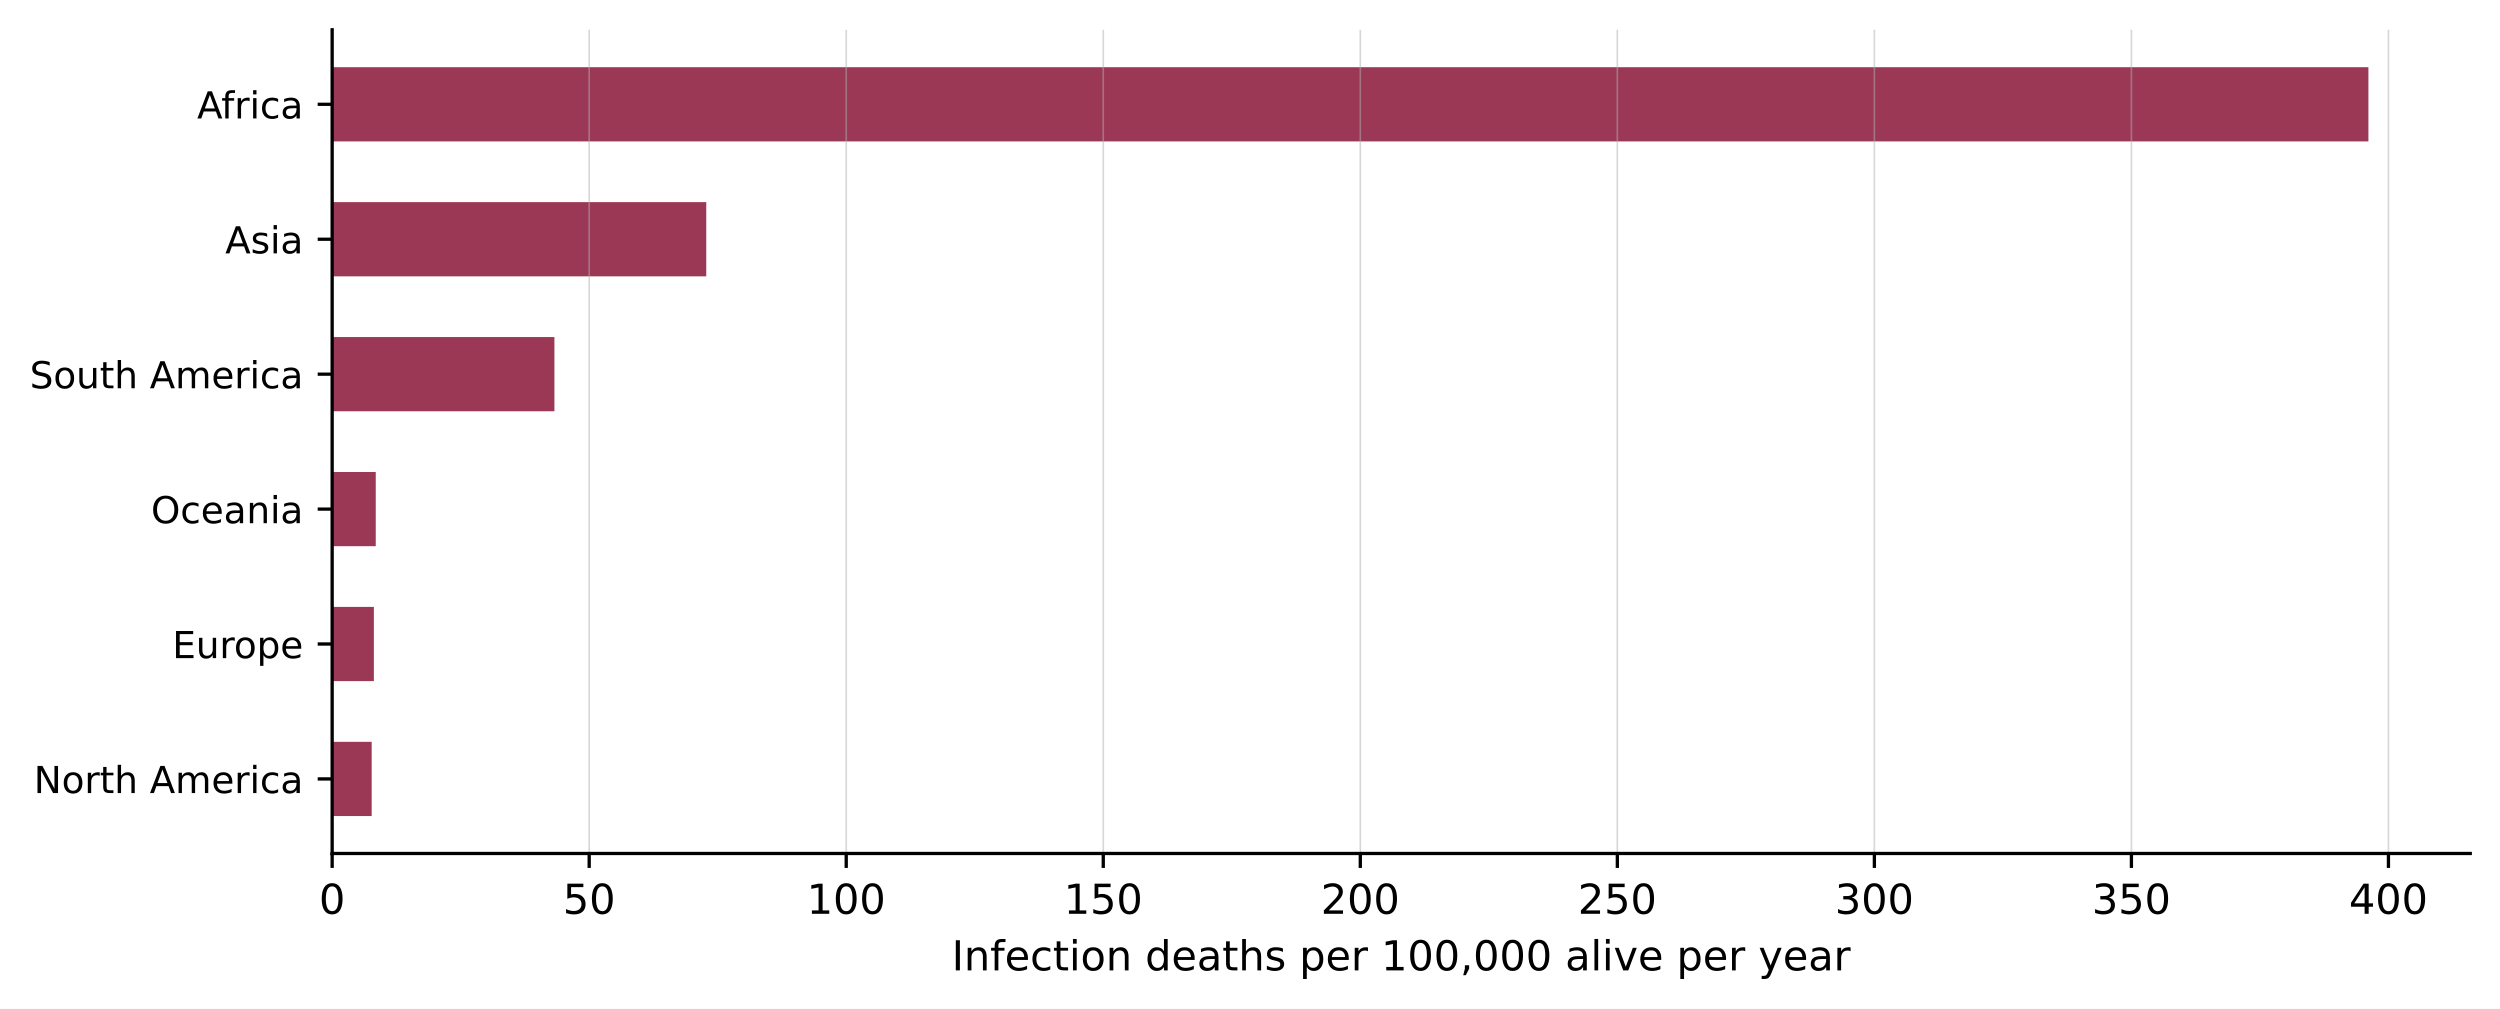
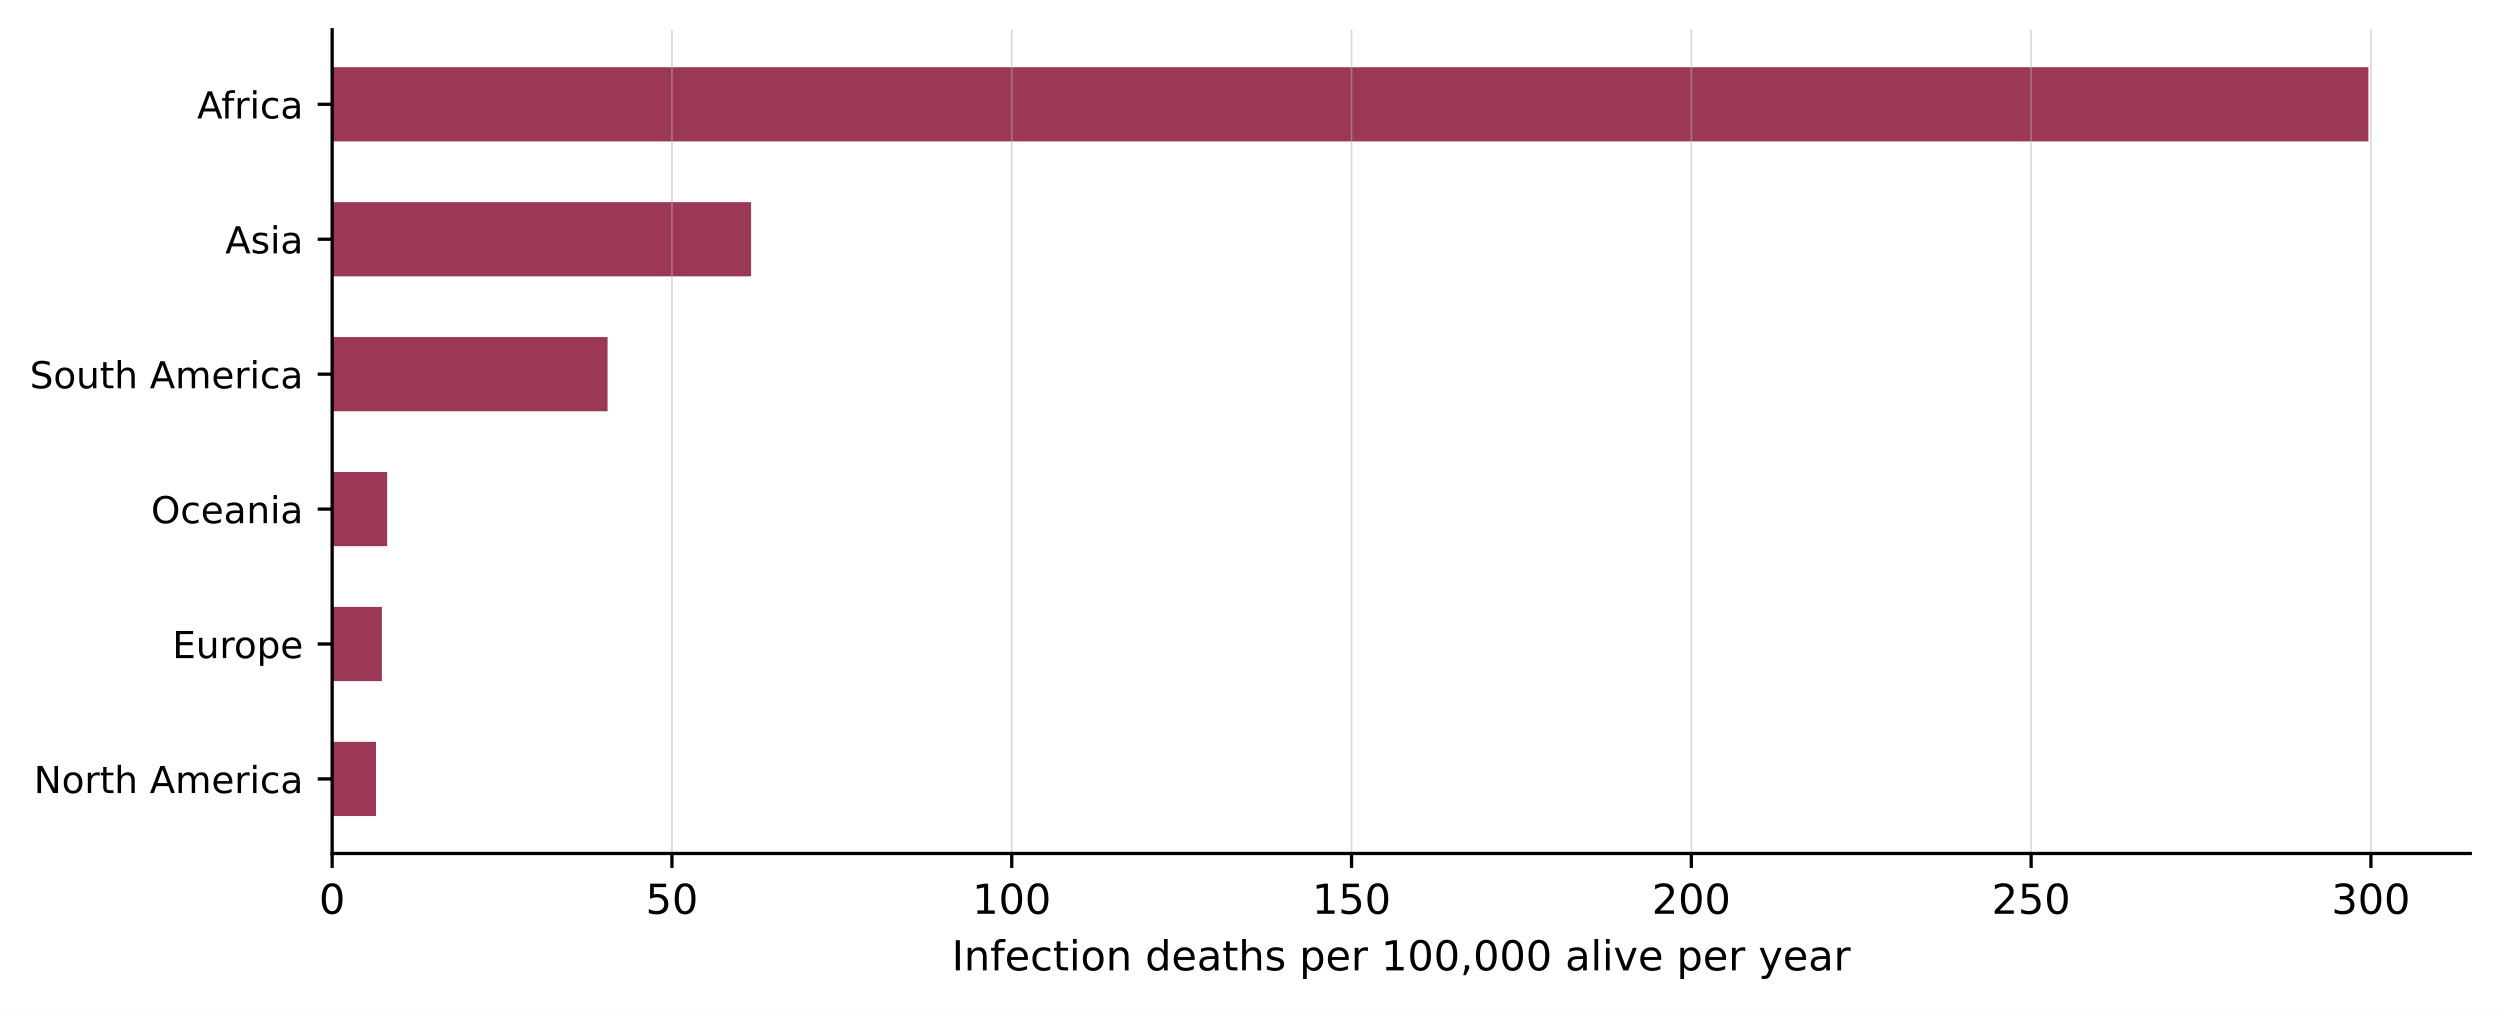
<svg xmlns="http://www.w3.org/2000/svg" xmlns:xlink="http://www.w3.org/1999/xlink" width="604.702pt" height="243.996pt" viewBox="0 0 604.702 243.996" version="1.1">
  <defs>
    <style type="text/css">*{stroke-linejoin: round; stroke-linecap: butt}</style>
  </defs>
  <g id="figure_1">
    <g id="patch_1">
      <path d="M 0 243.996  L 604.702 243.996  L 604.702 0  L 0 0  z " style="fill: #ffffff" />
    </g>
    <g id="axes_1">
      <g id="patch_2">
        <path d="M 80.342 206.44  L 597.502 206.44  L 597.502 7.2  L 80.342 7.2  z " style="fill: #ffffff" />
      </g>
      <g id="patch_3">
-         <path d="M 80.342 197.384  L 89.899 197.384  L 89.899 179.434  L 80.342 179.434  z " clip-path="url(#pdfe627457a)" style="fill: #8c1d40; opacity: 0.88" />
+         <path d="M 80.342 197.384  L 90.941 197.384  L 90.941 179.434  L 80.342 179.434  z " clip-path="url(#p7c21e45282)" style="fill: #8c1d40; opacity: 0.88" />
      </g>
      <g id="patch_4">
-         <path d="M 80.342 164.748  L 90.43 164.748  L 90.43 146.799  L 80.342 146.799  z " clip-path="url(#pdfe627457a)" style="fill: #8c1d40; opacity: 0.88" />
+         <path d="M 80.342 164.748  L 92.372 164.748  L 92.372 146.799  L 80.342 146.799  z " clip-path="url(#p7c21e45282)" style="fill: #8c1d40; opacity: 0.88" />
      </g>
      <g id="patch_5">
-         <path d="M 80.342 132.113  L 90.885 132.113  L 90.885 114.163  L 80.342 114.163  z " clip-path="url(#pdfe627457a)" style="fill: #8c1d40; opacity: 0.88" />
+         <path d="M 80.342 132.113  L 93.644 132.113  L 93.644 114.163  L 80.342 114.163  z " clip-path="url(#p7c21e45282)" style="fill: #8c1d40; opacity: 0.88" />
      </g>
      <g id="patch_6">
-         <path d="M 80.342 99.477  L 134.101 99.477  L 134.101 81.527  L 80.342 81.527  z " clip-path="url(#pdfe627457a)" style="fill: #8c1d40; opacity: 0.88" />
+         <path d="M 80.342 99.477  L 146.959 99.477  L 146.959 81.527  L 80.342 81.527  z " clip-path="url(#p7c21e45282)" style="fill: #8c1d40; opacity: 0.88" />
      </g>
      <g id="patch_7">
-         <path d="M 80.342 66.841  L 170.831 66.841  L 170.831 48.892  L 80.342 48.892  z " clip-path="url(#pdfe627457a)" style="fill: #8c1d40; opacity: 0.88" />
+         <path d="M 80.342 66.841  L 181.673 66.841  L 181.673 48.892  L 80.342 48.892  z " clip-path="url(#p7c21e45282)" style="fill: #8c1d40; opacity: 0.88" />
      </g>
      <g id="patch_8">
-         <path d="M 80.342 34.206  L 572.875 34.206  L 572.875 16.256  L 80.342 16.256  z " clip-path="url(#pdfe627457a)" style="fill: #8c1d40; opacity: 0.88" />
+         <path d="M 80.342 34.206  L 572.875 34.206  L 572.875 16.256  L 80.342 16.256  z " clip-path="url(#p7c21e45282)" style="fill: #8c1d40; opacity: 0.88" />
      </g>
      <g id="matplotlib.axis_1">
        <g id="xtick_1">
          <g id="line2d_1">
-             <path d="M 80.342 206.44  L 80.342 7.2  " clip-path="url(#pdfe627457a)" style="fill: none; stroke: #b0b0b0; stroke-opacity: 0.5; stroke-width: 0.4; stroke-linecap: square" />
+             <path d="M 80.342 206.44  L 80.342 7.2  " clip-path="url(#p7c21e45282)" style="fill: none; stroke: #b0b0b0; stroke-opacity: 0.5; stroke-width: 0.4; stroke-linecap: square" />
          </g>
          <g id="line2d_2">
            <defs>
-               <path id="maec8dd2585" d="M 0 0  L 0 3.5  " style="stroke: #000000; stroke-width: 0.8" />
+               <path id="mb953fcd26e" d="M 0 0  L 0 3.5  " style="stroke: #000000; stroke-width: 0.8" />
            </defs>
            <g>
-               <use xlink:href="#maec8dd2585" x="80.342" y="206.44" style="stroke: #000000; stroke-width: 0.8" />
+               <use xlink:href="#mb953fcd26e" x="80.342" y="206.44" style="stroke: #000000; stroke-width: 0.8" />
            </g>
          </g>
          <g id="text_1">
            <g transform="translate(77.16031 221.0384) scale(0.1 -0.1)">
              <defs>
                <path id="DejaVuSans-30" d="M 2034 4250  Q 1547 4250 1301 3770  Q 1056 3291 1056 2328  Q 1056 1369 1301 889  Q 1547 409 2034 409  Q 2525 409 2770 889  Q 3016 1369 3016 2328  Q 3016 3291 2770 3770  Q 2525 4250 2034 4250  z M 2034 4750  Q 2819 4750 3233 4129  Q 3647 3509 3647 2328  Q 3647 1150 3233 529  Q 2819 -91 2034 -91  Q 1250 -91 836 529  Q 422 1150 422 2328  Q 422 3509 836 4129  Q 1250 4750 2034 4750  z " transform="scale(0.015625)" />
              </defs>
              <use xlink:href="#DejaVuSans-30" />
            </g>
          </g>
        </g>
        <g id="xtick_2">
          <g id="line2d_3">
-             <path d="M 142.514 206.44  L 142.514 7.2  " clip-path="url(#pdfe627457a)" style="fill: none; stroke: #b0b0b0; stroke-opacity: 0.5; stroke-width: 0.4; stroke-linecap: square" />
+             <path d="M 162.531 206.44  L 162.531 7.2  " clip-path="url(#p7c21e45282)" style="fill: none; stroke: #b0b0b0; stroke-opacity: 0.5; stroke-width: 0.4; stroke-linecap: square" />
          </g>
          <g id="line2d_4">
            <g>
-               <use xlink:href="#maec8dd2585" x="142.514" y="206.44" style="stroke: #000000; stroke-width: 0.8" />
+               <use xlink:href="#mb953fcd26e" x="162.531" y="206.44" style="stroke: #000000; stroke-width: 0.8" />
            </g>
          </g>
          <g id="text_2">
-             <g transform="translate(136.1513 221.0384) scale(0.1 -0.1)">
+             <g transform="translate(156.1686 221.0384) scale(0.1 -0.1)">
              <defs>
                <path id="DejaVuSans-35" d="M 691 4666  L 3169 4666  L 3169 4134  L 1269 4134  L 1269 2991  Q 1406 3038 1543 3061  Q 1681 3084 1819 3084  Q 2600 3084 3056 2656  Q 3513 2228 3513 1497  Q 3513 744 3044 326  Q 2575 -91 1722 -91  Q 1428 -91 1123 -41  Q 819 9 494 109  L 494 744  Q 775 591 1075 516  Q 1375 441 1709 441  Q 2250 441 2565 725  Q 2881 1009 2881 1497  Q 2881 1984 2565 2268  Q 2250 2553 1709 2553  Q 1456 2553 1204 2497  Q 953 2441 691 2322  L 691 4666  z " transform="scale(0.015625)" />
              </defs>
              <use xlink:href="#DejaVuSans-35" />
              <use xlink:href="#DejaVuSans-30" transform="translate(63.62305 0)" />
            </g>
          </g>
        </g>
        <g id="xtick_3">
          <g id="line2d_5">
-             <path d="M 204.686 206.44  L 204.686 7.2  " clip-path="url(#pdfe627457a)" style="fill: none; stroke: #b0b0b0; stroke-opacity: 0.5; stroke-width: 0.4; stroke-linecap: square" />
+             <path d="M 244.721 206.44  L 244.721 7.2  " clip-path="url(#p7c21e45282)" style="fill: none; stroke: #b0b0b0; stroke-opacity: 0.5; stroke-width: 0.4; stroke-linecap: square" />
          </g>
          <g id="line2d_6">
            <g>
-               <use xlink:href="#maec8dd2585" x="204.686" y="206.44" style="stroke: #000000; stroke-width: 0.8" />
+               <use xlink:href="#mb953fcd26e" x="244.721" y="206.44" style="stroke: #000000; stroke-width: 0.8" />
            </g>
          </g>
          <g id="text_3">
-             <g transform="translate(195.1423 221.0384) scale(0.1 -0.1)">
+             <g transform="translate(235.1769 221.0384) scale(0.1 -0.1)">
              <defs>
                <path id="DejaVuSans-31" d="M 794 531  L 1825 531  L 1825 4091  L 703 3866  L 703 4441  L 1819 4666  L 2450 4666  L 2450 531  L 3481 531  L 3481 0  L 794 0  L 794 531  z " transform="scale(0.015625)" />
              </defs>
              <use xlink:href="#DejaVuSans-31" />
              <use xlink:href="#DejaVuSans-30" transform="translate(63.62305 0)" />
              <use xlink:href="#DejaVuSans-30" transform="translate(127.2461 0)" />
            </g>
          </g>
        </g>
        <g id="xtick_4">
          <g id="line2d_7">
-             <path d="M 266.858 206.44  L 266.858 7.2  " clip-path="url(#pdfe627457a)" style="fill: none; stroke: #b0b0b0; stroke-opacity: 0.5; stroke-width: 0.4; stroke-linecap: square" />
+             <path d="M 326.91 206.44  L 326.91 7.2  " clip-path="url(#p7c21e45282)" style="fill: none; stroke: #b0b0b0; stroke-opacity: 0.5; stroke-width: 0.4; stroke-linecap: square" />
          </g>
          <g id="line2d_8">
            <g>
-               <use xlink:href="#maec8dd2585" x="266.858" y="206.44" style="stroke: #000000; stroke-width: 0.8" />
+               <use xlink:href="#mb953fcd26e" x="326.91" y="206.44" style="stroke: #000000; stroke-width: 0.8" />
            </g>
          </g>
          <g id="text_4">
-             <g transform="translate(257.3145 221.0384) scale(0.1 -0.1)">
+             <g transform="translate(317.3665 221.0384) scale(0.1 -0.1)">
              <use xlink:href="#DejaVuSans-31" />
              <use xlink:href="#DejaVuSans-35" transform="translate(63.62305 0)" />
              <use xlink:href="#DejaVuSans-30" transform="translate(127.2461 0)" />
            </g>
          </g>
        </g>
        <g id="xtick_5">
          <g id="line2d_9">
-             <path d="M 329.031 206.44  L 329.031 7.2  " clip-path="url(#pdfe627457a)" style="fill: none; stroke: #b0b0b0; stroke-opacity: 0.5; stroke-width: 0.4; stroke-linecap: square" />
+             <path d="M 409.1 206.44  L 409.1 7.2  " clip-path="url(#p7c21e45282)" style="fill: none; stroke: #b0b0b0; stroke-opacity: 0.5; stroke-width: 0.4; stroke-linecap: square" />
          </g>
          <g id="line2d_10">
            <g>
-               <use xlink:href="#maec8dd2585" x="329.031" y="206.44" style="stroke: #000000; stroke-width: 0.8" />
+               <use xlink:href="#mb953fcd26e" x="409.1" y="206.44" style="stroke: #000000; stroke-width: 0.8" />
            </g>
          </g>
          <g id="text_5">
-             <g transform="translate(319.4868 221.0384) scale(0.1 -0.1)">
+             <g transform="translate(399.556 221.0384) scale(0.1 -0.1)">
              <defs>
                <path id="DejaVuSans-32" d="M 1228 531  L 3431 531  L 3431 0  L 469 0  L 469 531  Q 828 903 1448 1529  Q 2069 2156 2228 2338  Q 2531 2678 2651 2914  Q 2772 3150 2772 3378  Q 2772 3750 2511 3984  Q 2250 4219 1831 4219  Q 1534 4219 1204 4116  Q 875 4013 500 3803  L 500 4441  Q 881 4594 1212 4672  Q 1544 4750 1819 4750  Q 2544 4750 2975 4387  Q 3406 4025 3406 3419  Q 3406 3131 3298 2873  Q 3191 2616 2906 2266  Q 2828 2175 2409 1742  Q 1991 1309 1228 531  z " transform="scale(0.015625)" />
              </defs>
              <use xlink:href="#DejaVuSans-32" />
              <use xlink:href="#DejaVuSans-30" transform="translate(63.62305 0)" />
              <use xlink:href="#DejaVuSans-30" transform="translate(127.2461 0)" />
            </g>
          </g>
        </g>
        <g id="xtick_6">
          <g id="line2d_11">
-             <path d="M 391.203 206.44  L 391.203 7.2  " clip-path="url(#pdfe627457a)" style="fill: none; stroke: #b0b0b0; stroke-opacity: 0.5; stroke-width: 0.4; stroke-linecap: square" />
+             <path d="M 491.289 206.44  L 491.289 7.2  " clip-path="url(#p7c21e45282)" style="fill: none; stroke: #b0b0b0; stroke-opacity: 0.5; stroke-width: 0.4; stroke-linecap: square" />
          </g>
          <g id="line2d_12">
            <g>
-               <use xlink:href="#maec8dd2585" x="391.203" y="206.44" style="stroke: #000000; stroke-width: 0.8" />
+               <use xlink:href="#mb953fcd26e" x="491.289" y="206.44" style="stroke: #000000; stroke-width: 0.8" />
            </g>
          </g>
          <g id="text_6">
-             <g transform="translate(381.659 221.0384) scale(0.1 -0.1)">
+             <g transform="translate(481.7456 221.0384) scale(0.1 -0.1)">
              <use xlink:href="#DejaVuSans-32" />
              <use xlink:href="#DejaVuSans-35" transform="translate(63.62305 0)" />
              <use xlink:href="#DejaVuSans-30" transform="translate(127.2461 0)" />
            </g>
          </g>
        </g>
        <g id="xtick_7">
          <g id="line2d_13">
-             <path d="M 453.375 206.44  L 453.375 7.2  " clip-path="url(#pdfe627457a)" style="fill: none; stroke: #b0b0b0; stroke-opacity: 0.5; stroke-width: 0.4; stroke-linecap: square" />
+             <path d="M 573.479 206.44  L 573.479 7.2  " clip-path="url(#p7c21e45282)" style="fill: none; stroke: #b0b0b0; stroke-opacity: 0.5; stroke-width: 0.4; stroke-linecap: square" />
          </g>
          <g id="line2d_14">
            <g>
-               <use xlink:href="#maec8dd2585" x="453.375" y="206.44" style="stroke: #000000; stroke-width: 0.8" />
+               <use xlink:href="#mb953fcd26e" x="573.479" y="206.44" style="stroke: #000000; stroke-width: 0.8" />
            </g>
          </g>
          <g id="text_7">
-             <g transform="translate(443.8312 221.0384) scale(0.1 -0.1)">
+             <g transform="translate(563.9351 221.0384) scale(0.1 -0.1)">
              <defs>
                <path id="DejaVuSans-33" d="M 2597 2516  Q 3050 2419 3304 2112  Q 3559 1806 3559 1356  Q 3559 666 3084 287  Q 2609 -91 1734 -91  Q 1441 -91 1130 -33  Q 819 25 488 141  L 488 750  Q 750 597 1062 519  Q 1375 441 1716 441  Q 2309 441 2620 675  Q 2931 909 2931 1356  Q 2931 1769 2642 2001  Q 2353 2234 1838 2234  L 1294 2234  L 1294 2753  L 1863 2753  Q 2328 2753 2575 2939  Q 2822 3125 2822 3475  Q 2822 3834 2567 4026  Q 2313 4219 1838 4219  Q 1578 4219 1281 4162  Q 984 4106 628 3988  L 628 4550  Q 988 4650 1302 4700  Q 1616 4750 1894 4750  Q 2613 4750 3031 4423  Q 3450 4097 3450 3541  Q 3450 3153 3228 2886  Q 3006 2619 2597 2516  z " transform="scale(0.015625)" />
              </defs>
              <use xlink:href="#DejaVuSans-33" />
              <use xlink:href="#DejaVuSans-30" transform="translate(63.62305 0)" />
              <use xlink:href="#DejaVuSans-30" transform="translate(127.2461 0)" />
            </g>
          </g>
        </g>
-         <g id="xtick_8">
-           <g id="line2d_15">
-             <path d="M 515.547 206.44  L 515.547 7.2  " clip-path="url(#pdfe627457a)" style="fill: none; stroke: #b0b0b0; stroke-opacity: 0.5; stroke-width: 0.4; stroke-linecap: square" />
-           </g>
-           <g id="line2d_16">
-             <g>
-               <use xlink:href="#maec8dd2585" x="515.547" y="206.44" style="stroke: #000000; stroke-width: 0.8" />
-             </g>
-           </g>
-           <g id="text_8">
-             <g transform="translate(506.0035 221.0384) scale(0.1 -0.1)">
-               <use xlink:href="#DejaVuSans-33" />
-               <use xlink:href="#DejaVuSans-35" transform="translate(63.62305 0)" />
-               <use xlink:href="#DejaVuSans-30" transform="translate(127.2461 0)" />
-             </g>
-           </g>
-         </g>
-         <g id="xtick_9">
-           <g id="line2d_17">
-             <path d="M 577.719 206.44  L 577.719 7.2  " clip-path="url(#pdfe627457a)" style="fill: none; stroke: #b0b0b0; stroke-opacity: 0.5; stroke-width: 0.4; stroke-linecap: square" />
-           </g>
-           <g id="line2d_18">
-             <g>
-               <use xlink:href="#maec8dd2585" x="577.719" y="206.44" style="stroke: #000000; stroke-width: 0.8" />
-             </g>
-           </g>
-           <g id="text_9">
-             <g transform="translate(568.1757 221.0384) scale(0.1 -0.1)">
-               <defs>
-                 <path id="DejaVuSans-34" d="M 2419 4116  L 825 1625  L 2419 1625  L 2419 4116  z M 2253 4666  L 3047 4666  L 3047 1625  L 3713 1625  L 3713 1100  L 3047 1100  L 3047 0  L 2419 0  L 2419 1100  L 313 1100  L 313 1709  L 2253 4666  z " transform="scale(0.015625)" />
-               </defs>
-               <use xlink:href="#DejaVuSans-34" />
-               <use xlink:href="#DejaVuSans-30" transform="translate(63.62305 0)" />
-               <use xlink:href="#DejaVuSans-30" transform="translate(127.2461 0)" />
-             </g>
-           </g>
-         </g>
-         <g id="text_10">
+         <g id="text_8">
          <g transform="translate(230.2091 234.7166) scale(0.1 -0.1)">
            <defs>
              <path id="DejaVuSans-49" d="M 628 4666  L 1259 4666  L 1259 0  L 628 0  L 628 4666  z " transform="scale(0.015625)" />
              <path id="DejaVuSans-6e" d="M 3513 2113  L 3513 0  L 2938 0  L 2938 2094  Q 2938 2591 2744 2837  Q 2550 3084 2163 3084  Q 1697 3084 1428 2787  Q 1159 2491 1159 1978  L 1159 0  L 581 0  L 581 3500  L 1159 3500  L 1159 2956  Q 1366 3272 1645 3428  Q 1925 3584 2291 3584  Q 2894 3584 3203 3211  Q 3513 2838 3513 2113  z " transform="scale(0.015625)" />
              <path id="DejaVuSans-66" d="M 2375 4863  L 2375 4384  L 1825 4384  Q 1516 4384 1395 4259  Q 1275 4134 1275 3809  L 1275 3500  L 2222 3500  L 2222 3053  L 1275 3053  L 1275 0  L 697 0  L 697 3053  L 147 3053  L 147 3500  L 697 3500  L 697 3744  Q 697 4328 969 4595  Q 1241 4863 1831 4863  L 2375 4863  z " transform="scale(0.015625)" />
              <path id="DejaVuSans-65" d="M 3597 1894  L 3597 1613  L 953 1613  Q 991 1019 1311 708  Q 1631 397 2203 397  Q 2534 397 2845 478  Q 3156 559 3463 722  L 3463 178  Q 3153 47 2828 -22  Q 2503 -91 2169 -91  Q 1331 -91 842 396  Q 353 884 353 1716  Q 353 2575 817 3079  Q 1281 3584 2069 3584  Q 2775 3584 3186 3129  Q 3597 2675 3597 1894  z M 3022 2063  Q 3016 2534 2758 2815  Q 2500 3097 2075 3097  Q 1594 3097 1305 2825  Q 1016 2553 972 2059  L 3022 2063  z " transform="scale(0.015625)" />
              <path id="DejaVuSans-63" d="M 3122 3366  L 3122 2828  Q 2878 2963 2633 3030  Q 2388 3097 2138 3097  Q 1578 3097 1268 2742  Q 959 2388 959 1747  Q 959 1106 1268 751  Q 1578 397 2138 397  Q 2388 397 2633 464  Q 2878 531 3122 666  L 3122 134  Q 2881 22 2623 -34  Q 2366 -91 2075 -91  Q 1284 -91 818 406  Q 353 903 353 1747  Q 353 2603 823 3093  Q 1294 3584 2113 3584  Q 2378 3584 2631 3529  Q 2884 3475 3122 3366  z " transform="scale(0.015625)" />
              <path id="DejaVuSans-74" d="M 1172 4494  L 1172 3500  L 2356 3500  L 2356 3053  L 1172 3053  L 1172 1153  Q 1172 725 1289 603  Q 1406 481 1766 481  L 2356 481  L 2356 0  L 1766 0  Q 1100 0 847 248  Q 594 497 594 1153  L 594 3053  L 172 3053  L 172 3500  L 594 3500  L 594 4494  L 1172 4494  z " transform="scale(0.015625)" />
              <path id="DejaVuSans-69" d="M 603 3500  L 1178 3500  L 1178 0  L 603 0  L 603 3500  z M 603 4863  L 1178 4863  L 1178 4134  L 603 4134  L 603 4863  z " transform="scale(0.015625)" />
              <path id="DejaVuSans-6f" d="M 1959 3097  Q 1497 3097 1228 2736  Q 959 2375 959 1747  Q 959 1119 1226 758  Q 1494 397 1959 397  Q 2419 397 2687 759  Q 2956 1122 2956 1747  Q 2956 2369 2687 2733  Q 2419 3097 1959 3097  z M 1959 3584  Q 2709 3584 3137 3096  Q 3566 2609 3566 1747  Q 3566 888 3137 398  Q 2709 -91 1959 -91  Q 1206 -91 779 398  Q 353 888 353 1747  Q 353 2609 779 3096  Q 1206 3584 1959 3584  z " transform="scale(0.015625)" />
              <path id="DejaVuSans-20" transform="scale(0.015625)" />
              <path id="DejaVuSans-64" d="M 2906 2969  L 2906 4863  L 3481 4863  L 3481 0  L 2906 0  L 2906 525  Q 2725 213 2448 61  Q 2172 -91 1784 -91  Q 1150 -91 751 415  Q 353 922 353 1747  Q 353 2572 751 3078  Q 1150 3584 1784 3584  Q 2172 3584 2448 3432  Q 2725 3281 2906 2969  z M 947 1747  Q 947 1113 1208 752  Q 1469 391 1925 391  Q 2381 391 2643 752  Q 2906 1113 2906 1747  Q 2906 2381 2643 2742  Q 2381 3103 1925 3103  Q 1469 3103 1208 2742  Q 947 2381 947 1747  z " transform="scale(0.015625)" />
              <path id="DejaVuSans-61" d="M 2194 1759  Q 1497 1759 1228 1600  Q 959 1441 959 1056  Q 959 750 1161 570  Q 1363 391 1709 391  Q 2188 391 2477 730  Q 2766 1069 2766 1631  L 2766 1759  L 2194 1759  z M 3341 1997  L 3341 0  L 2766 0  L 2766 531  Q 2569 213 2275 61  Q 1981 -91 1556 -91  Q 1019 -91 701 211  Q 384 513 384 1019  Q 384 1609 779 1909  Q 1175 2209 1959 2209  L 2766 2209  L 2766 2266  Q 2766 2663 2505 2880  Q 2244 3097 1772 3097  Q 1472 3097 1187 3025  Q 903 2953 641 2809  L 641 3341  Q 956 3463 1253 3523  Q 1550 3584 1831 3584  Q 2591 3584 2966 3190  Q 3341 2797 3341 1997  z " transform="scale(0.015625)" />
              <path id="DejaVuSans-68" d="M 3513 2113  L 3513 0  L 2938 0  L 2938 2094  Q 2938 2591 2744 2837  Q 2550 3084 2163 3084  Q 1697 3084 1428 2787  Q 1159 2491 1159 1978  L 1159 0  L 581 0  L 581 4863  L 1159 4863  L 1159 2956  Q 1366 3272 1645 3428  Q 1925 3584 2291 3584  Q 2894 3584 3203 3211  Q 3513 2838 3513 2113  z " transform="scale(0.015625)" />
              <path id="DejaVuSans-73" d="M 2834 3397  L 2834 2853  Q 2591 2978 2328 3040  Q 2066 3103 1784 3103  Q 1356 3103 1142 2972  Q 928 2841 928 2578  Q 928 2378 1081 2264  Q 1234 2150 1697 2047  L 1894 2003  Q 2506 1872 2764 1633  Q 3022 1394 3022 966  Q 3022 478 2636 193  Q 2250 -91 1575 -91  Q 1294 -91 989 -36  Q 684 19 347 128  L 347 722  Q 666 556 975 473  Q 1284 391 1588 391  Q 1994 391 2212 530  Q 2431 669 2431 922  Q 2431 1156 2273 1281  Q 2116 1406 1581 1522  L 1381 1569  Q 847 1681 609 1914  Q 372 2147 372 2553  Q 372 3047 722 3315  Q 1072 3584 1716 3584  Q 2034 3584 2315 3537  Q 2597 3491 2834 3397  z " transform="scale(0.015625)" />
              <path id="DejaVuSans-70" d="M 1159 525  L 1159 -1331  L 581 -1331  L 581 3500  L 1159 3500  L 1159 2969  Q 1341 3281 1617 3432  Q 1894 3584 2278 3584  Q 2916 3584 3314 3078  Q 3713 2572 3713 1747  Q 3713 922 3314 415  Q 2916 -91 2278 -91  Q 1894 -91 1617 61  Q 1341 213 1159 525  z M 3116 1747  Q 3116 2381 2855 2742  Q 2594 3103 2138 3103  Q 1681 3103 1420 2742  Q 1159 2381 1159 1747  Q 1159 1113 1420 752  Q 1681 391 2138 391  Q 2594 391 2855 752  Q 3116 1113 3116 1747  z " transform="scale(0.015625)" />
              <path id="DejaVuSans-72" d="M 2631 2963  Q 2534 3019 2420 3045  Q 2306 3072 2169 3072  Q 1681 3072 1420 2755  Q 1159 2438 1159 1844  L 1159 0  L 581 0  L 581 3500  L 1159 3500  L 1159 2956  Q 1341 3275 1631 3429  Q 1922 3584 2338 3584  Q 2397 3584 2469 3576  Q 2541 3569 2628 3553  L 2631 2963  z " transform="scale(0.015625)" />
              <path id="DejaVuSans-2c" d="M 750 794  L 1409 794  L 1409 256  L 897 -744  L 494 -744  L 750 256  L 750 794  z " transform="scale(0.015625)" />
              <path id="DejaVuSans-6c" d="M 603 4863  L 1178 4863  L 1178 0  L 603 0  L 603 4863  z " transform="scale(0.015625)" />
              <path id="DejaVuSans-76" d="M 191 3500  L 800 3500  L 1894 563  L 2988 3500  L 3597 3500  L 2284 0  L 1503 0  L 191 3500  z " transform="scale(0.015625)" />
              <path id="DejaVuSans-79" d="M 2059 -325  Q 1816 -950 1584 -1140  Q 1353 -1331 966 -1331  L 506 -1331  L 506 -850  L 844 -850  Q 1081 -850 1212 -737  Q 1344 -625 1503 -206  L 1606 56  L 191 3500  L 800 3500  L 1894 763  L 2988 3500  L 3597 3500  L 2059 -325  z " transform="scale(0.015625)" />
            </defs>
            <use xlink:href="#DejaVuSans-49" />
            <use xlink:href="#DejaVuSans-6e" transform="translate(29.49219 0)" />
            <use xlink:href="#DejaVuSans-66" transform="translate(92.87109 0)" />
            <use xlink:href="#DejaVuSans-65" transform="translate(128.0762 0)" />
            <use xlink:href="#DejaVuSans-63" transform="translate(189.5996 0)" />
            <use xlink:href="#DejaVuSans-74" transform="translate(244.5801 0)" />
            <use xlink:href="#DejaVuSans-69" transform="translate(283.7891 0)" />
            <use xlink:href="#DejaVuSans-6f" transform="translate(311.5723 0)" />
            <use xlink:href="#DejaVuSans-6e" transform="translate(372.7539 0)" />
            <use xlink:href="#DejaVuSans-20" transform="translate(436.1328 0)" />
            <use xlink:href="#DejaVuSans-64" transform="translate(467.9199 0)" />
            <use xlink:href="#DejaVuSans-65" transform="translate(531.3965 0)" />
            <use xlink:href="#DejaVuSans-61" transform="translate(592.9199 0)" />
            <use xlink:href="#DejaVuSans-74" transform="translate(654.1992 0)" />
            <use xlink:href="#DejaVuSans-68" transform="translate(693.4082 0)" />
            <use xlink:href="#DejaVuSans-73" transform="translate(756.7871 0)" />
            <use xlink:href="#DejaVuSans-20" transform="translate(808.8867 0)" />
            <use xlink:href="#DejaVuSans-70" transform="translate(840.6738 0)" />
            <use xlink:href="#DejaVuSans-65" transform="translate(904.1504 0)" />
            <use xlink:href="#DejaVuSans-72" transform="translate(965.6738 0)" />
            <use xlink:href="#DejaVuSans-20" transform="translate(1006.787 0)" />
            <use xlink:href="#DejaVuSans-31" transform="translate(1038.574 0)" />
            <use xlink:href="#DejaVuSans-30" transform="translate(1102.197 0)" />
            <use xlink:href="#DejaVuSans-30" transform="translate(1165.82 0)" />
            <use xlink:href="#DejaVuSans-2c" transform="translate(1229.443 0)" />
            <use xlink:href="#DejaVuSans-30" transform="translate(1261.23 0)" />
            <use xlink:href="#DejaVuSans-30" transform="translate(1324.854 0)" />
            <use xlink:href="#DejaVuSans-30" transform="translate(1388.477 0)" />
            <use xlink:href="#DejaVuSans-20" transform="translate(1452.1 0)" />
            <use xlink:href="#DejaVuSans-61" transform="translate(1483.887 0)" />
            <use xlink:href="#DejaVuSans-6c" transform="translate(1545.166 0)" />
            <use xlink:href="#DejaVuSans-69" transform="translate(1572.949 0)" />
            <use xlink:href="#DejaVuSans-76" transform="translate(1600.732 0)" />
            <use xlink:href="#DejaVuSans-65" transform="translate(1659.912 0)" />
            <use xlink:href="#DejaVuSans-20" transform="translate(1721.436 0)" />
            <use xlink:href="#DejaVuSans-70" transform="translate(1753.223 0)" />
            <use xlink:href="#DejaVuSans-65" transform="translate(1816.699 0)" />
            <use xlink:href="#DejaVuSans-72" transform="translate(1878.223 0)" />
            <use xlink:href="#DejaVuSans-20" transform="translate(1919.336 0)" />
            <use xlink:href="#DejaVuSans-79" transform="translate(1951.123 0)" />
            <use xlink:href="#DejaVuSans-65" transform="translate(2010.303 0)" />
            <use xlink:href="#DejaVuSans-61" transform="translate(2071.826 0)" />
            <use xlink:href="#DejaVuSans-72" transform="translate(2133.105 0)" />
          </g>
        </g>
      </g>
      <g id="matplotlib.axis_2">
        <g id="ytick_1">
-           <g id="line2d_19">
+           <g id="line2d_15">
            <defs>
-               <path id="m2af6cbe37f" d="M 0 0  L -3.5 0  " style="stroke: #000000; stroke-width: 0.8" />
+               <path id="mb2da92d052" d="M 0 0  L -3.5 0  " style="stroke: #000000; stroke-width: 0.8" />
            </defs>
            <g>
-               <use xlink:href="#m2af6cbe37f" x="80.342" y="188.409" style="stroke: #000000; stroke-width: 0.8" />
-             </g>
-           </g>
-           <g id="text_11">
+               <use xlink:href="#mb2da92d052" x="80.342" y="188.409" style="stroke: #000000; stroke-width: 0.8" />
+             </g>
+           </g>
+           <g id="text_9">
            <g transform="translate(8.184375 191.8282) scale(0.09 -0.09)">
              <defs>
                <path id="DejaVuSans-4e" d="M 628 4666  L 1478 4666  L 3547 763  L 3547 4666  L 4159 4666  L 4159 0  L 3309 0  L 1241 3903  L 1241 0  L 628 0  L 628 4666  z " transform="scale(0.015625)" />
                <path id="DejaVuSans-41" d="M 2188 4044  L 1331 1722  L 3047 1722  L 2188 4044  z M 1831 4666  L 2547 4666  L 4325 0  L 3669 0  L 3244 1197  L 1141 1197  L 716 0  L 50 0  L 1831 4666  z " transform="scale(0.015625)" />
                <path id="DejaVuSans-6d" d="M 3328 2828  Q 3544 3216 3844 3400  Q 4144 3584 4550 3584  Q 5097 3584 5394 3201  Q 5691 2819 5691 2113  L 5691 0  L 5113 0  L 5113 2094  Q 5113 2597 4934 2840  Q 4756 3084 4391 3084  Q 3944 3084 3684 2787  Q 3425 2491 3425 1978  L 3425 0  L 2847 0  L 2847 2094  Q 2847 2600 2669 2842  Q 2491 3084 2119 3084  Q 1678 3084 1418 2786  Q 1159 2488 1159 1978  L 1159 0  L 581 0  L 581 3500  L 1159 3500  L 1159 2956  Q 1356 3278 1631 3431  Q 1906 3584 2284 3584  Q 2666 3584 2933 3390  Q 3200 3197 3328 2828  z " transform="scale(0.015625)" />
              </defs>
              <use xlink:href="#DejaVuSans-4e" />
              <use xlink:href="#DejaVuSans-6f" transform="translate(74.80469 0)" />
              <use xlink:href="#DejaVuSans-72" transform="translate(135.9863 0)" />
              <use xlink:href="#DejaVuSans-74" transform="translate(177.0996 0)" />
              <use xlink:href="#DejaVuSans-68" transform="translate(216.3086 0)" />
              <use xlink:href="#DejaVuSans-20" transform="translate(279.6875 0)" />
              <use xlink:href="#DejaVuSans-41" transform="translate(311.4746 0)" />
              <use xlink:href="#DejaVuSans-6d" transform="translate(379.8828 0)" />
              <use xlink:href="#DejaVuSans-65" transform="translate(477.2949 0)" />
              <use xlink:href="#DejaVuSans-72" transform="translate(538.8184 0)" />
              <use xlink:href="#DejaVuSans-69" transform="translate(579.9316 0)" />
              <use xlink:href="#DejaVuSans-63" transform="translate(607.7148 0)" />
              <use xlink:href="#DejaVuSans-61" transform="translate(662.6953 0)" />
            </g>
          </g>
        </g>
        <g id="ytick_2">
-           <g id="line2d_20">
-             <g>
-               <use xlink:href="#m2af6cbe37f" x="80.342" y="155.773" style="stroke: #000000; stroke-width: 0.8" />
-             </g>
-           </g>
-           <g id="text_12">
+           <g id="line2d_16">
+             <g>
+               <use xlink:href="#mb2da92d052" x="80.342" y="155.773" style="stroke: #000000; stroke-width: 0.8" />
+             </g>
+           </g>
+           <g id="text_10">
            <g transform="translate(41.69531 159.1926) scale(0.09 -0.09)">
              <defs>
                <path id="DejaVuSans-45" d="M 628 4666  L 3578 4666  L 3578 4134  L 1259 4134  L 1259 2753  L 3481 2753  L 3481 2222  L 1259 2222  L 1259 531  L 3634 531  L 3634 0  L 628 0  L 628 4666  z " transform="scale(0.015625)" />
                <path id="DejaVuSans-75" d="M 544 1381  L 544 3500  L 1119 3500  L 1119 1403  Q 1119 906 1312 657  Q 1506 409 1894 409  Q 2359 409 2629 706  Q 2900 1003 2900 1516  L 2900 3500  L 3475 3500  L 3475 0  L 2900 0  L 2900 538  Q 2691 219 2414 64  Q 2138 -91 1772 -91  Q 1169 -91 856 284  Q 544 659 544 1381  z M 1991 3584  L 1991 3584  z " transform="scale(0.015625)" />
              </defs>
              <use xlink:href="#DejaVuSans-45" />
              <use xlink:href="#DejaVuSans-75" transform="translate(63.18359 0)" />
              <use xlink:href="#DejaVuSans-72" transform="translate(126.5625 0)" />
              <use xlink:href="#DejaVuSans-6f" transform="translate(165.4258 0)" />
              <use xlink:href="#DejaVuSans-70" transform="translate(226.6074 0)" />
              <use xlink:href="#DejaVuSans-65" transform="translate(290.084 0)" />
            </g>
          </g>
        </g>
        <g id="ytick_3">
-           <g id="line2d_21">
-             <g>
-               <use xlink:href="#m2af6cbe37f" x="80.342" y="123.138" style="stroke: #000000; stroke-width: 0.8" />
-             </g>
-           </g>
-           <g id="text_13">
+           <g id="line2d_17">
+             <g>
+               <use xlink:href="#mb2da92d052" x="80.342" y="123.138" style="stroke: #000000; stroke-width: 0.8" />
+             </g>
+           </g>
+           <g id="text_11">
            <g transform="translate(36.53578 126.5571) scale(0.09 -0.09)">
              <defs>
                <path id="DejaVuSans-4f" d="M 2522 4238  Q 1834 4238 1429 3725  Q 1025 3213 1025 2328  Q 1025 1447 1429 934  Q 1834 422 2522 422  Q 3209 422 3611 934  Q 4013 1447 4013 2328  Q 4013 3213 3611 3725  Q 3209 4238 2522 4238  z M 2522 4750  Q 3503 4750 4090 4092  Q 4678 3434 4678 2328  Q 4678 1225 4090 567  Q 3503 -91 2522 -91  Q 1538 -91 948 565  Q 359 1222 359 2328  Q 359 3434 948 4092  Q 1538 4750 2522 4750  z " transform="scale(0.015625)" />
              </defs>
              <use xlink:href="#DejaVuSans-4f" />
              <use xlink:href="#DejaVuSans-63" transform="translate(78.71094 0)" />
              <use xlink:href="#DejaVuSans-65" transform="translate(133.6914 0)" />
              <use xlink:href="#DejaVuSans-61" transform="translate(195.2148 0)" />
              <use xlink:href="#DejaVuSans-6e" transform="translate(256.4941 0)" />
              <use xlink:href="#DejaVuSans-69" transform="translate(319.873 0)" />
              <use xlink:href="#DejaVuSans-61" transform="translate(347.6562 0)" />
            </g>
          </g>
        </g>
        <g id="ytick_4">
-           <g id="line2d_22">
-             <g>
-               <use xlink:href="#m2af6cbe37f" x="80.342" y="90.502" style="stroke: #000000; stroke-width: 0.8" />
-             </g>
-           </g>
-           <g id="text_14">
+           <g id="line2d_18">
+             <g>
+               <use xlink:href="#mb2da92d052" x="80.342" y="90.502" style="stroke: #000000; stroke-width: 0.8" />
+             </g>
+           </g>
+           <g id="text_12">
            <g transform="translate(7.2 93.92153) scale(0.09 -0.09)">
              <defs>
                <path id="DejaVuSans-53" d="M 3425 4513  L 3425 3897  Q 3066 4069 2747 4153  Q 2428 4238 2131 4238  Q 1616 4238 1336 4038  Q 1056 3838 1056 3469  Q 1056 3159 1242 3001  Q 1428 2844 1947 2747  L 2328 2669  Q 3034 2534 3370 2195  Q 3706 1856 3706 1288  Q 3706 609 3251 259  Q 2797 -91 1919 -91  Q 1588 -91 1214 -16  Q 841 59 441 206  L 441 856  Q 825 641 1194 531  Q 1563 422 1919 422  Q 2459 422 2753 634  Q 3047 847 3047 1241  Q 3047 1584 2836 1778  Q 2625 1972 2144 2069  L 1759 2144  Q 1053 2284 737 2584  Q 422 2884 422 3419  Q 422 4038 858 4394  Q 1294 4750 2059 4750  Q 2388 4750 2728 4690  Q 3069 4631 3425 4513  z " transform="scale(0.015625)" />
              </defs>
              <use xlink:href="#DejaVuSans-53" />
              <use xlink:href="#DejaVuSans-6f" transform="translate(63.47656 0)" />
              <use xlink:href="#DejaVuSans-75" transform="translate(124.6582 0)" />
              <use xlink:href="#DejaVuSans-74" transform="translate(188.0371 0)" />
              <use xlink:href="#DejaVuSans-68" transform="translate(227.2461 0)" />
              <use xlink:href="#DejaVuSans-20" transform="translate(290.625 0)" />
              <use xlink:href="#DejaVuSans-41" transform="translate(322.4121 0)" />
              <use xlink:href="#DejaVuSans-6d" transform="translate(390.8203 0)" />
              <use xlink:href="#DejaVuSans-65" transform="translate(488.2324 0)" />
              <use xlink:href="#DejaVuSans-72" transform="translate(549.7559 0)" />
              <use xlink:href="#DejaVuSans-69" transform="translate(590.8691 0)" />
              <use xlink:href="#DejaVuSans-63" transform="translate(618.6523 0)" />
              <use xlink:href="#DejaVuSans-61" transform="translate(673.6328 0)" />
            </g>
          </g>
        </g>
        <g id="ytick_5">
-           <g id="line2d_23">
-             <g>
-               <use xlink:href="#m2af6cbe37f" x="80.342" y="57.867" style="stroke: #000000; stroke-width: 0.8" />
-             </g>
-           </g>
-           <g id="text_15">
+           <g id="line2d_19">
+             <g>
+               <use xlink:href="#mb2da92d052" x="80.342" y="57.867" style="stroke: #000000; stroke-width: 0.8" />
+             </g>
+           </g>
+           <g id="text_13">
            <g transform="translate(54.48094 61.28598) scale(0.09 -0.09)">
              <use xlink:href="#DejaVuSans-41" />
              <use xlink:href="#DejaVuSans-73" transform="translate(68.4082 0)" />
              <use xlink:href="#DejaVuSans-69" transform="translate(120.5078 0)" />
              <use xlink:href="#DejaVuSans-61" transform="translate(148.291 0)" />
            </g>
          </g>
        </g>
        <g id="ytick_6">
-           <g id="line2d_24">
-             <g>
-               <use xlink:href="#m2af6cbe37f" x="80.342" y="25.231" style="stroke: #000000; stroke-width: 0.8" />
-             </g>
-           </g>
-           <g id="text_16">
+           <g id="line2d_20">
+             <g>
+               <use xlink:href="#mb2da92d052" x="80.342" y="25.231" style="stroke: #000000; stroke-width: 0.8" />
+             </g>
+           </g>
+           <g id="text_14">
            <g transform="translate(47.67891 28.65044) scale(0.09 -0.09)">
              <use xlink:href="#DejaVuSans-41" />
              <use xlink:href="#DejaVuSans-66" transform="translate(64.7832 0)" />
              <use xlink:href="#DejaVuSans-72" transform="translate(99.98828 0)" />
              <use xlink:href="#DejaVuSans-69" transform="translate(141.1016 0)" />
              <use xlink:href="#DejaVuSans-63" transform="translate(168.8848 0)" />
              <use xlink:href="#DejaVuSans-61" transform="translate(223.8652 0)" />
            </g>
          </g>
        </g>
      </g>
      <g id="patch_9">
        <path d="M 80.342 206.44  L 80.342 7.2  " style="fill: none; stroke: #000000; stroke-width: 0.8; stroke-linejoin: miter; stroke-linecap: square" />
      </g>
      <g id="patch_10">
        <path d="M 80.342 206.44  L 597.502 206.44  " style="fill: none; stroke: #000000; stroke-width: 0.8; stroke-linejoin: miter; stroke-linecap: square" />
      </g>
    </g>
  </g>
  <defs>
-     <clipPath id="pdfe627457a">
+     <clipPath id="p7c21e45282">
      <rect x="80.342" y="7.2" width="517.16" height="199.24" />
    </clipPath>
  </defs>
</svg>
